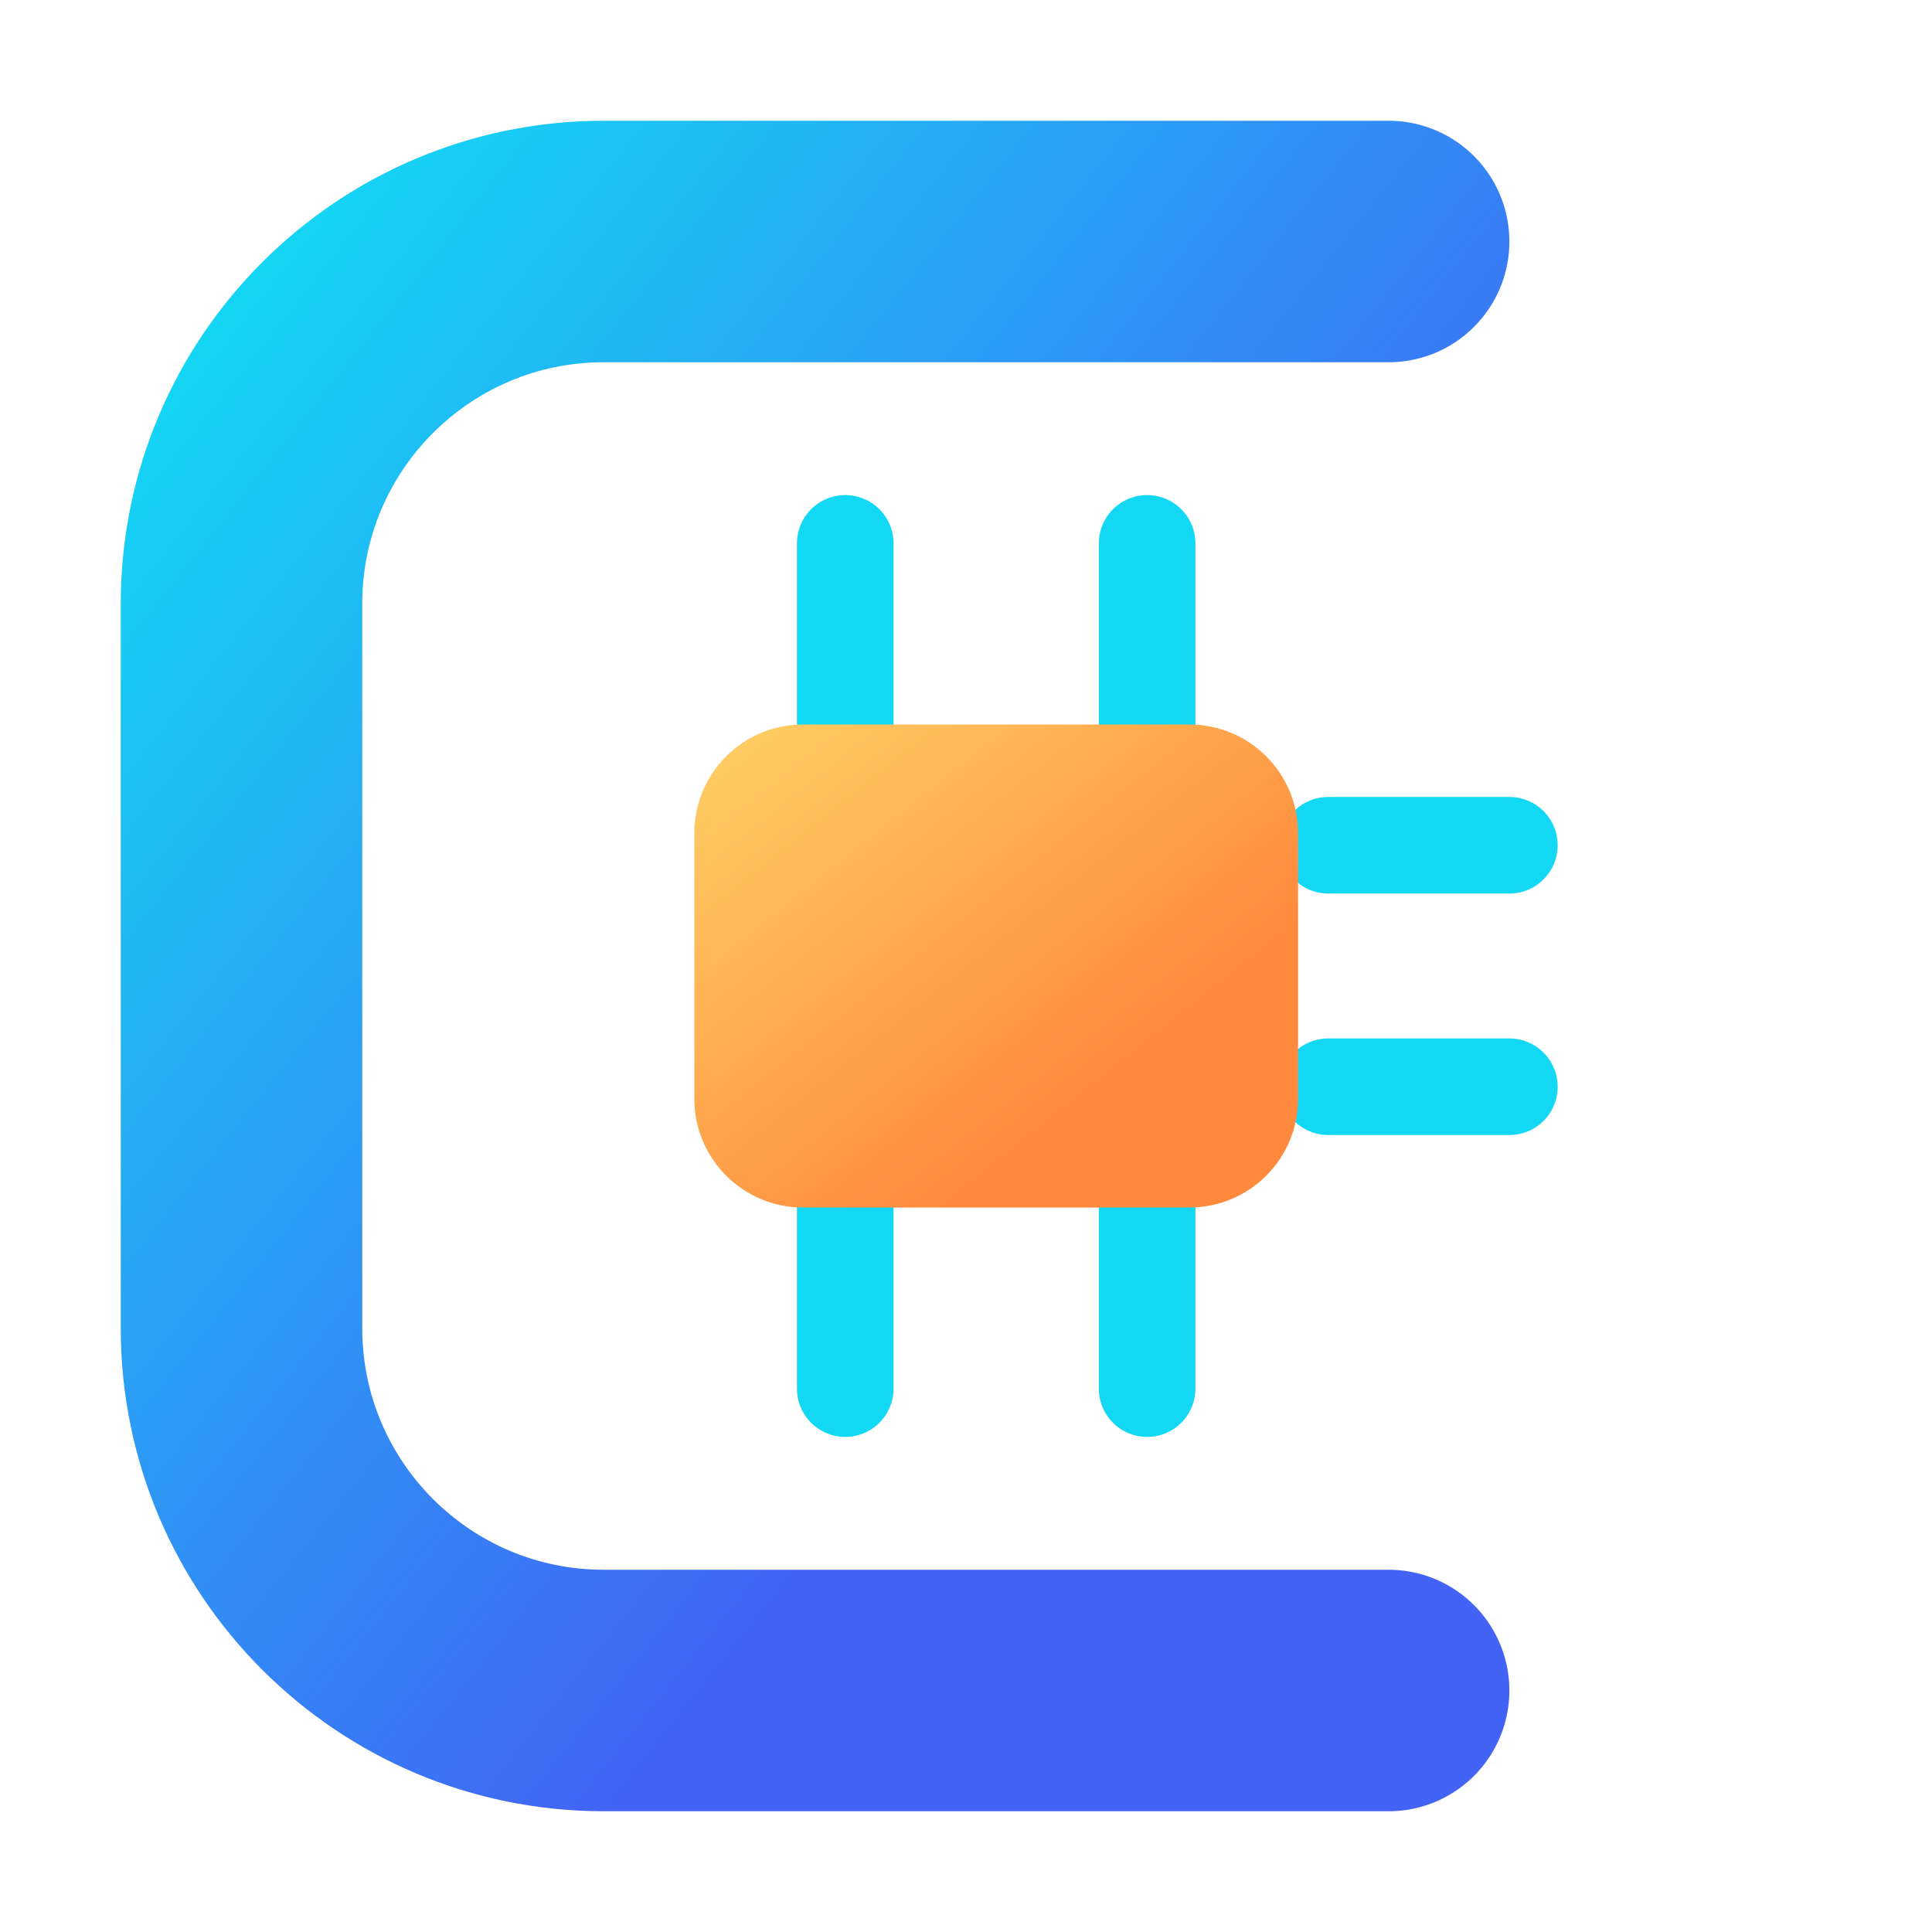
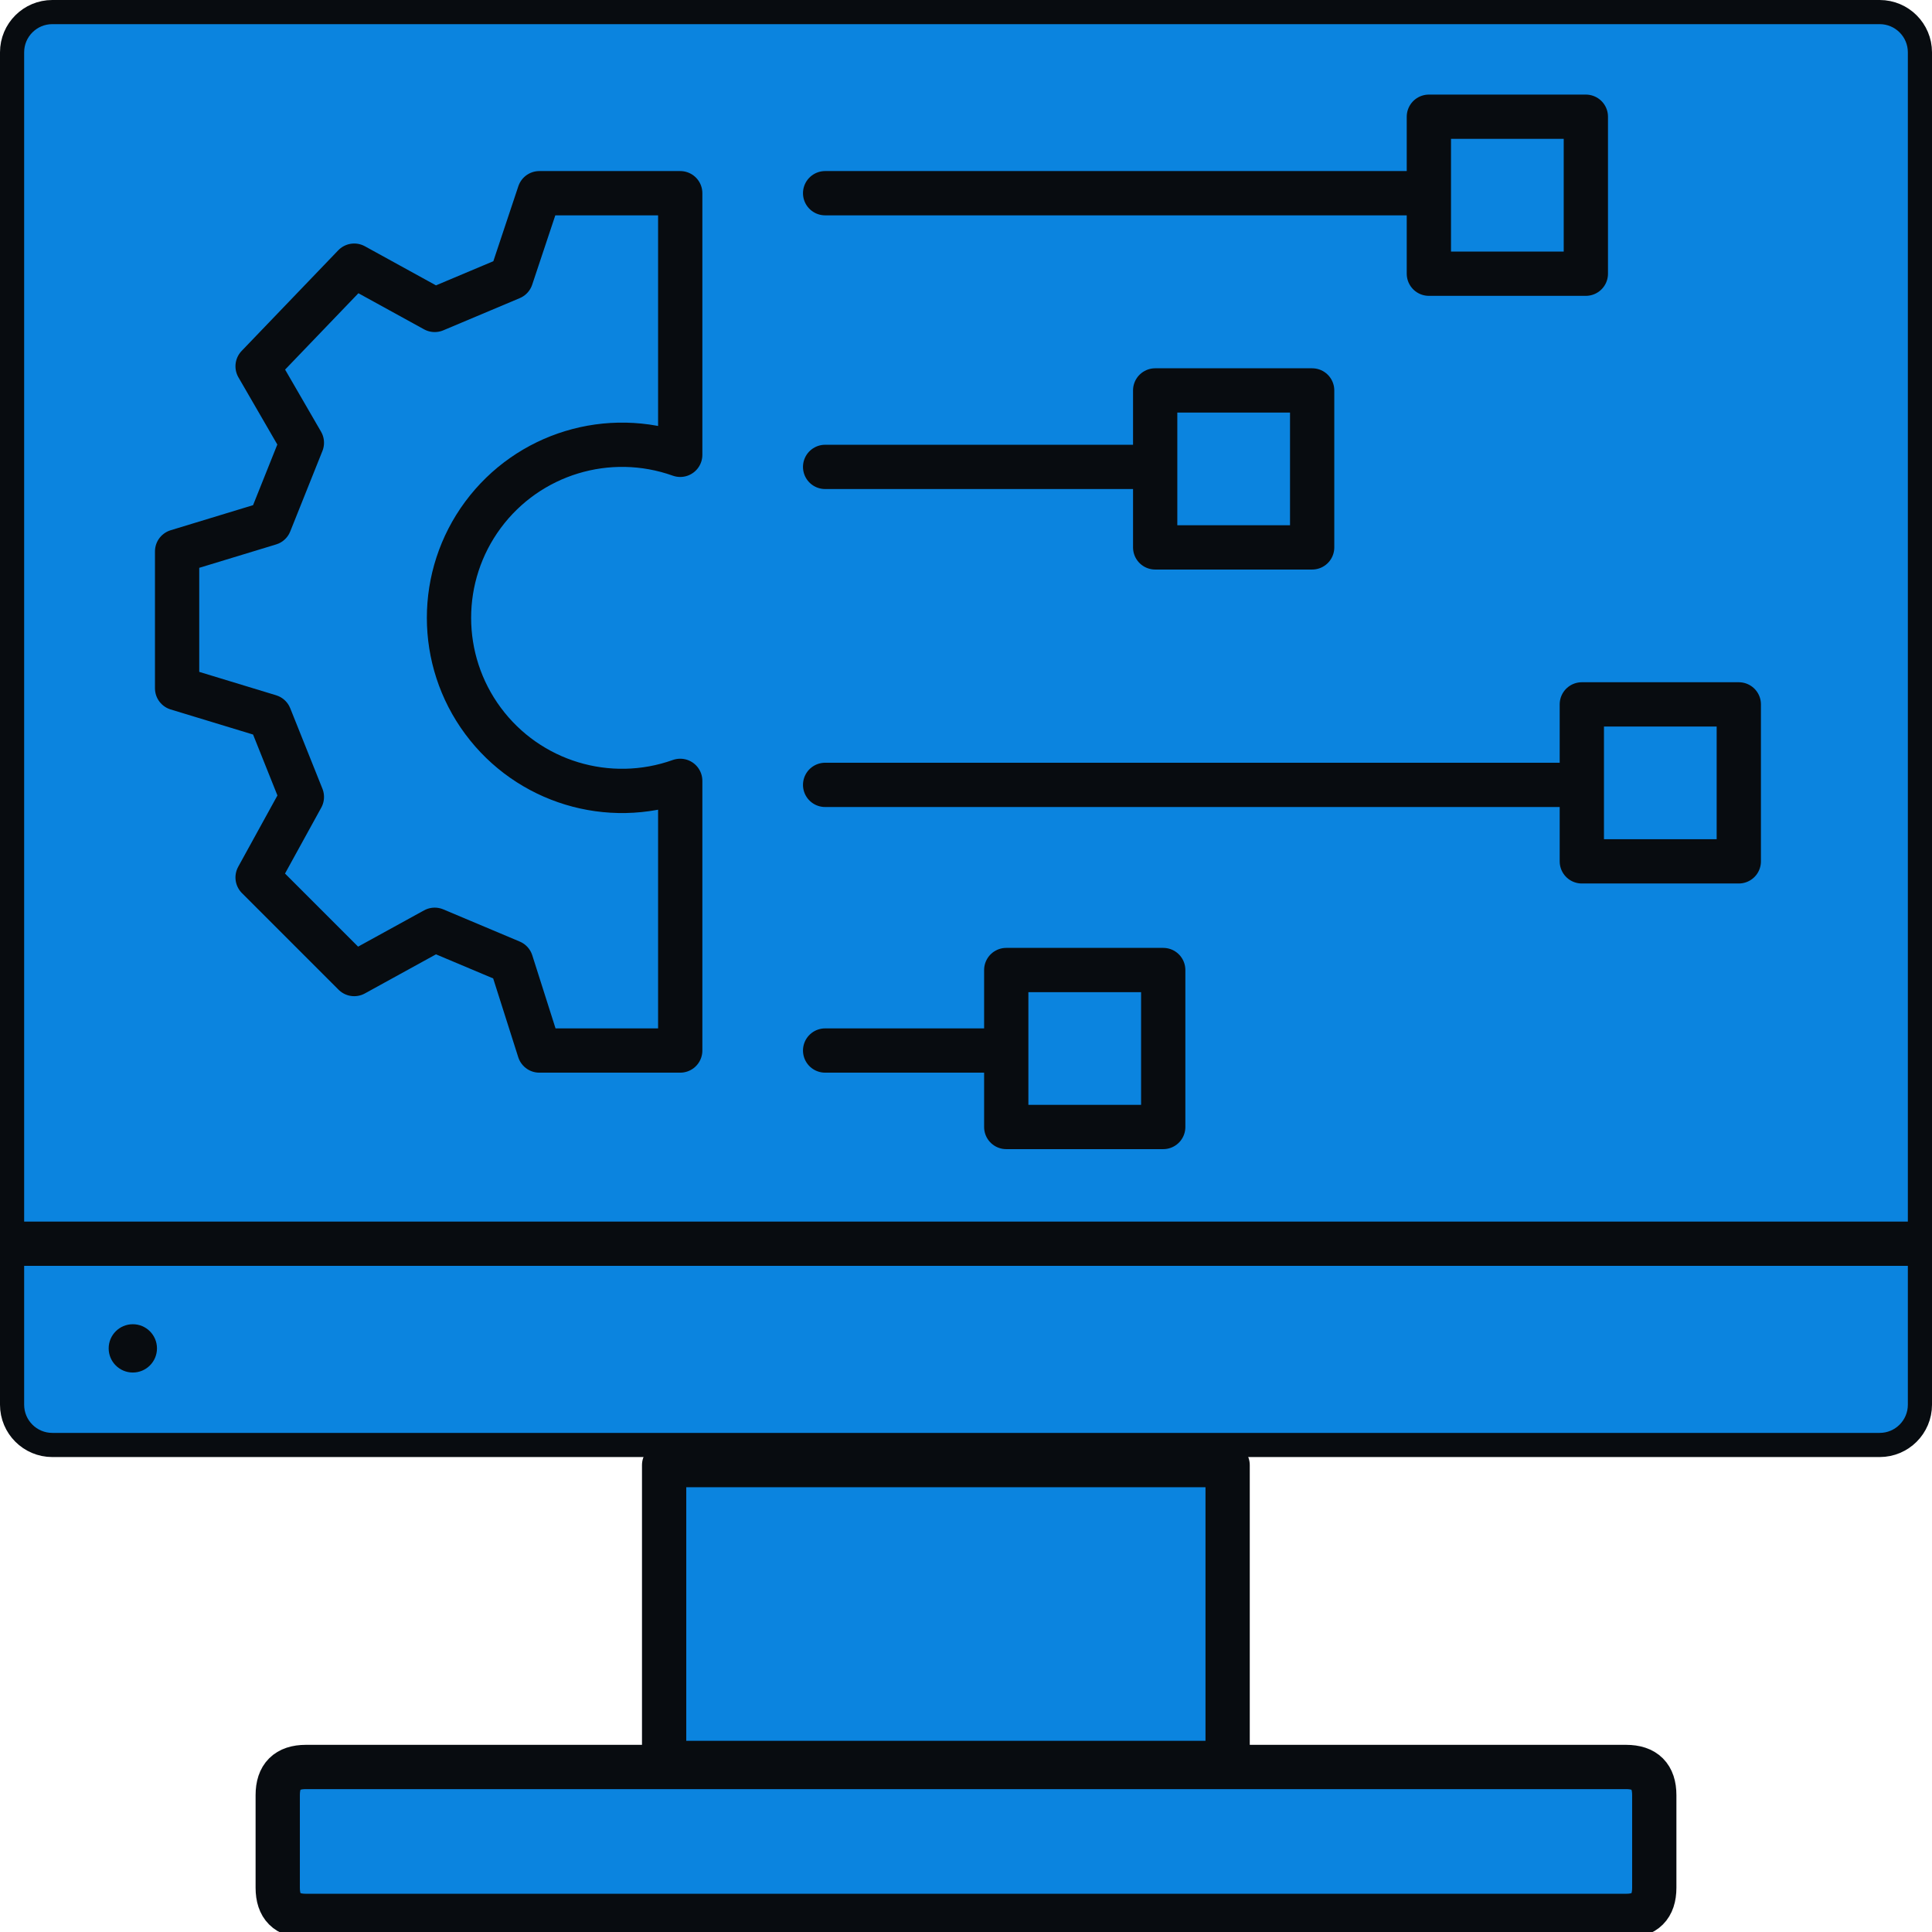
- <svg xmlns="http://www.w3.org/2000/svg" width="32" height="32" viewBox="0 0 32 32" fill="none">
-   <defs>
-     <linearGradient id="shell" x1="0" y1="0" x2="1" y2="1">
-       <stop offset="0" stop-color="#13D8F4" />
-       <stop offset="0.707" stop-color="#4263F5" />
-     </linearGradient>
-     <linearGradient id="core" x1="0" y1="0" x2="1" y2="1">
-       <stop offset="0" stop-color="#FFD166" />
-       <stop offset="0.707" stop-color="#FF8A3D" />
-     </linearGradient>
-   </defs>
-   <path d="M23 4H10a6 6 0 0 0-6 6v12a6 6 0 0 0 6 6h13" stroke="url(#shell)" stroke-width="4" stroke-linecap="round" stroke-linejoin="round" />
-   <path d="M14 9v3M19 9v3M14 20v3M19 20v3M22 14h3M22 18h3" stroke="#13D8F4" stroke-width="1.6" stroke-linecap="round" />
-   <rect x="11.5" y="12" width="10" height="8" rx="1.8" fill="url(#core)" />
+ <svg xmlns="http://www.w3.org/2000/svg" viewBox="0 0 480 480">
+   <g fill="#0b84df" stroke="#080c10" stroke-width="11" stroke-linejoin="round" stroke-linecap="round">
+     <rect x="3" y="3" width="474" height="356" rx="10" stroke-width="6" />
+     <path d="M5 309h469M165 364v74h140v-74zM76 439h328q7 0 7 7v23q0 7-7 7H76q-7 0-7-7v-23q0-7 7-7z" />
+     <path fill="none" d="M169 48h-35l-7 21-19 8-20-11-24 25 11 19-8 20-23 7v34l23 7 8 20-11 20 24 24 20-11 19 8 7 22h35v-67a43 43 0 1 1 0-81z" />
+     <path d="M205 48h150m-150 68h82m-82 79h188m-188 66h45" />
+     <path d="M355 29h39v39h-39zM287 97h39v39h-39zM393 175h39v39h-39zM250 241h39v39h-39z" />
+     <circle cx="33" cy="335" r="6" fill="#080c10" stroke="none" />
+   </g>
</svg>
